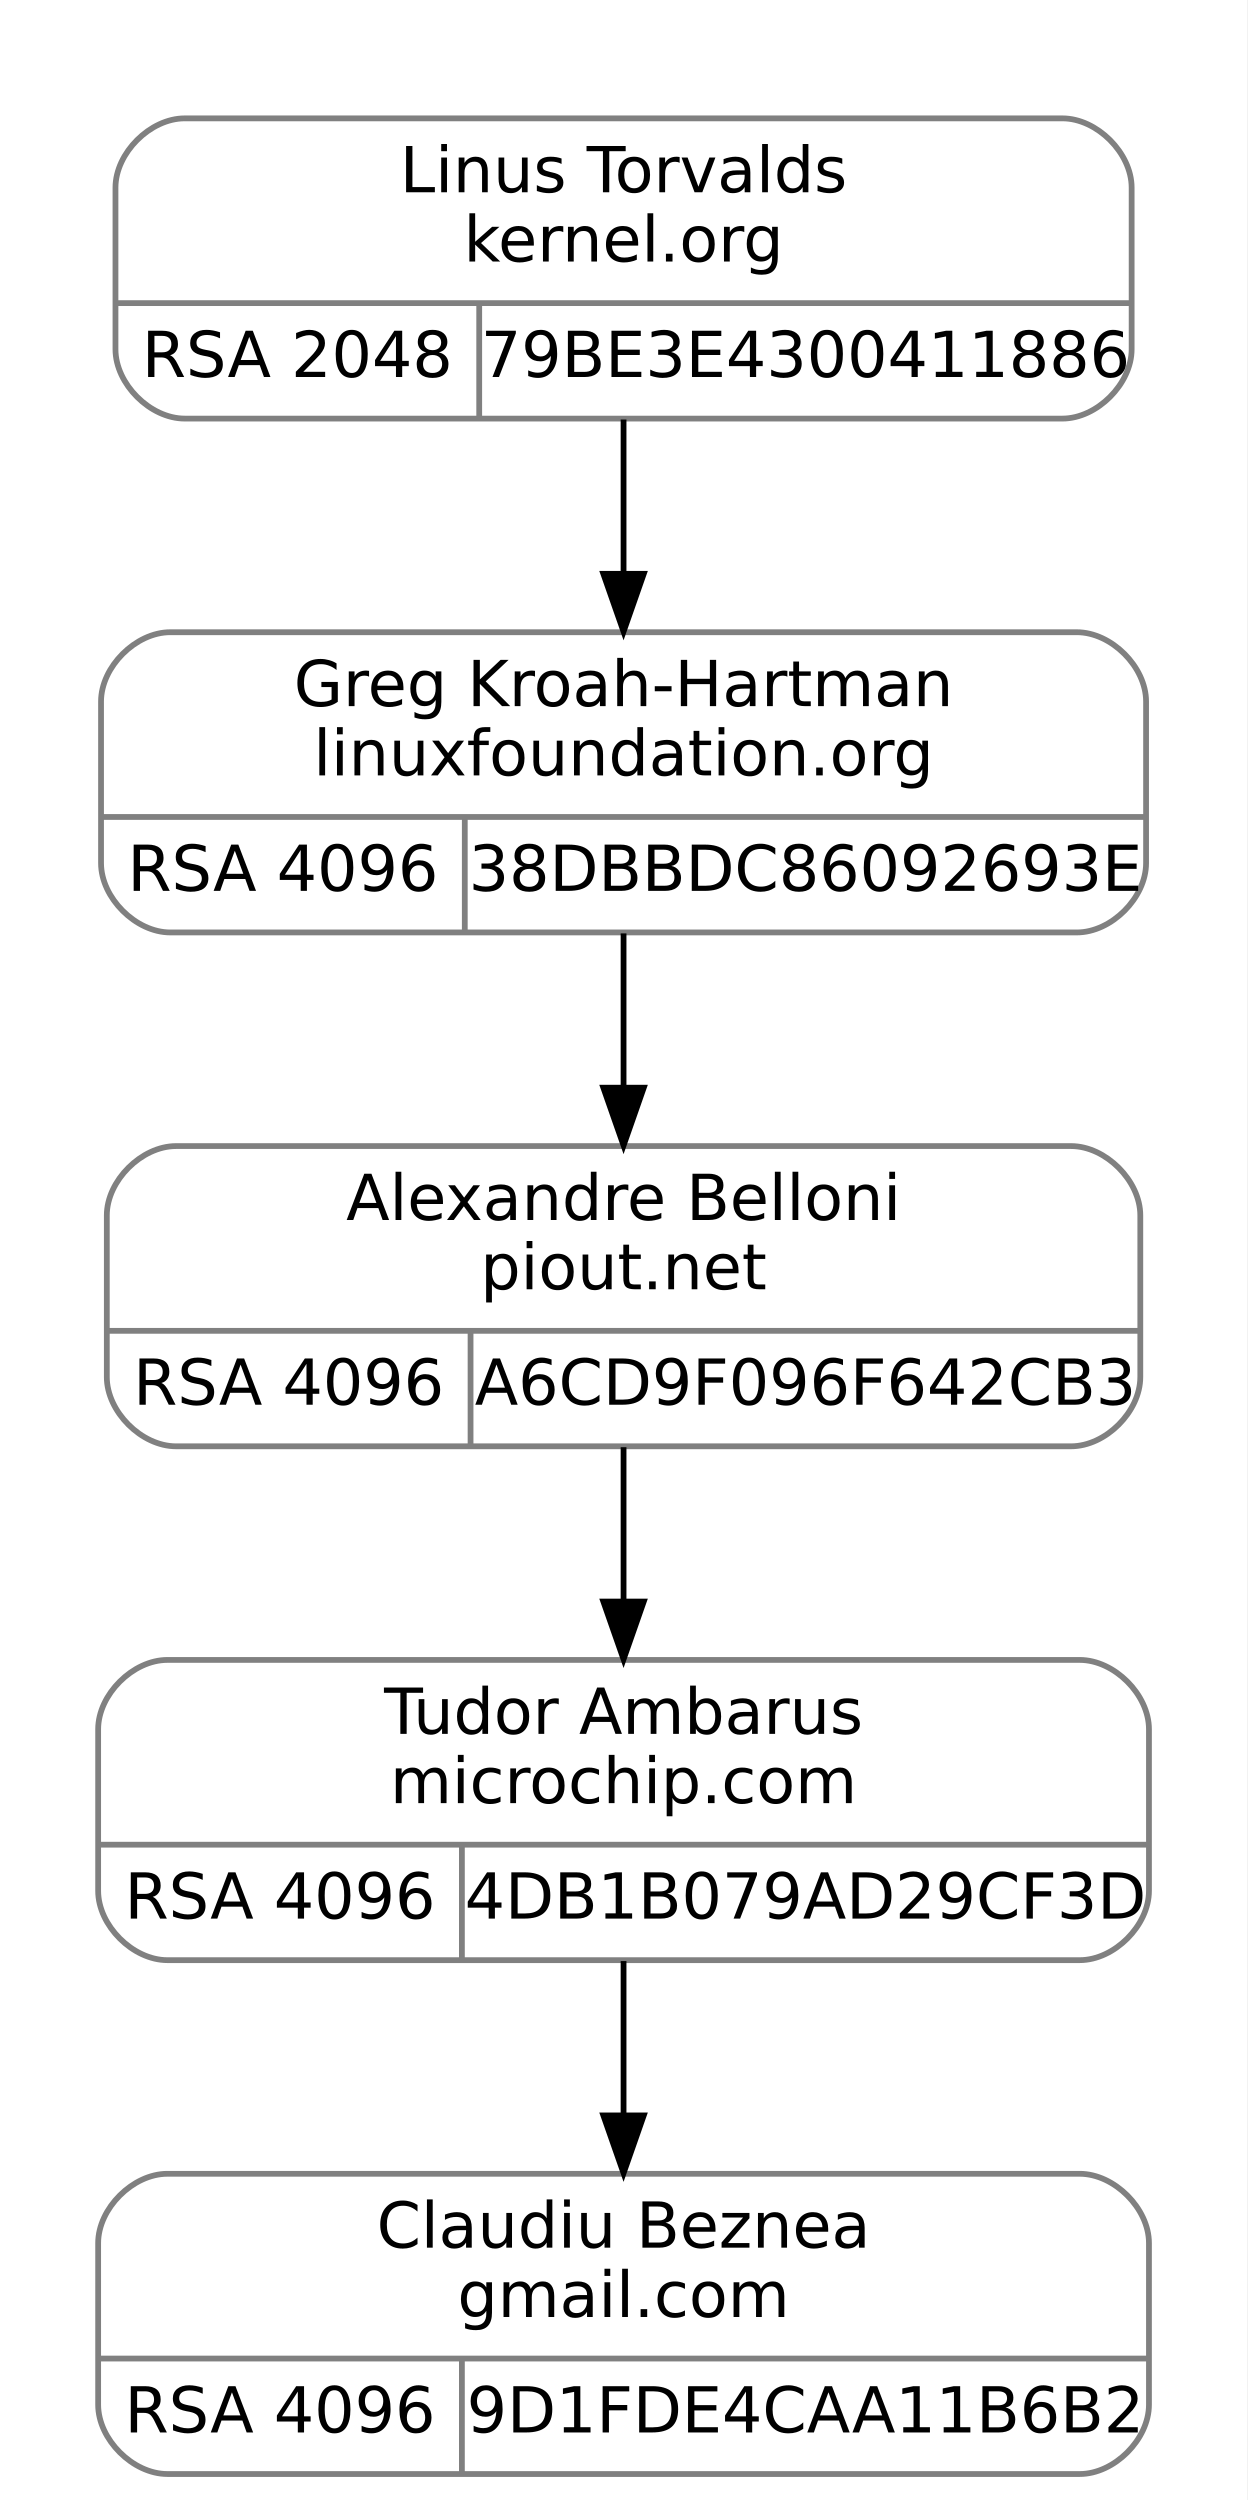
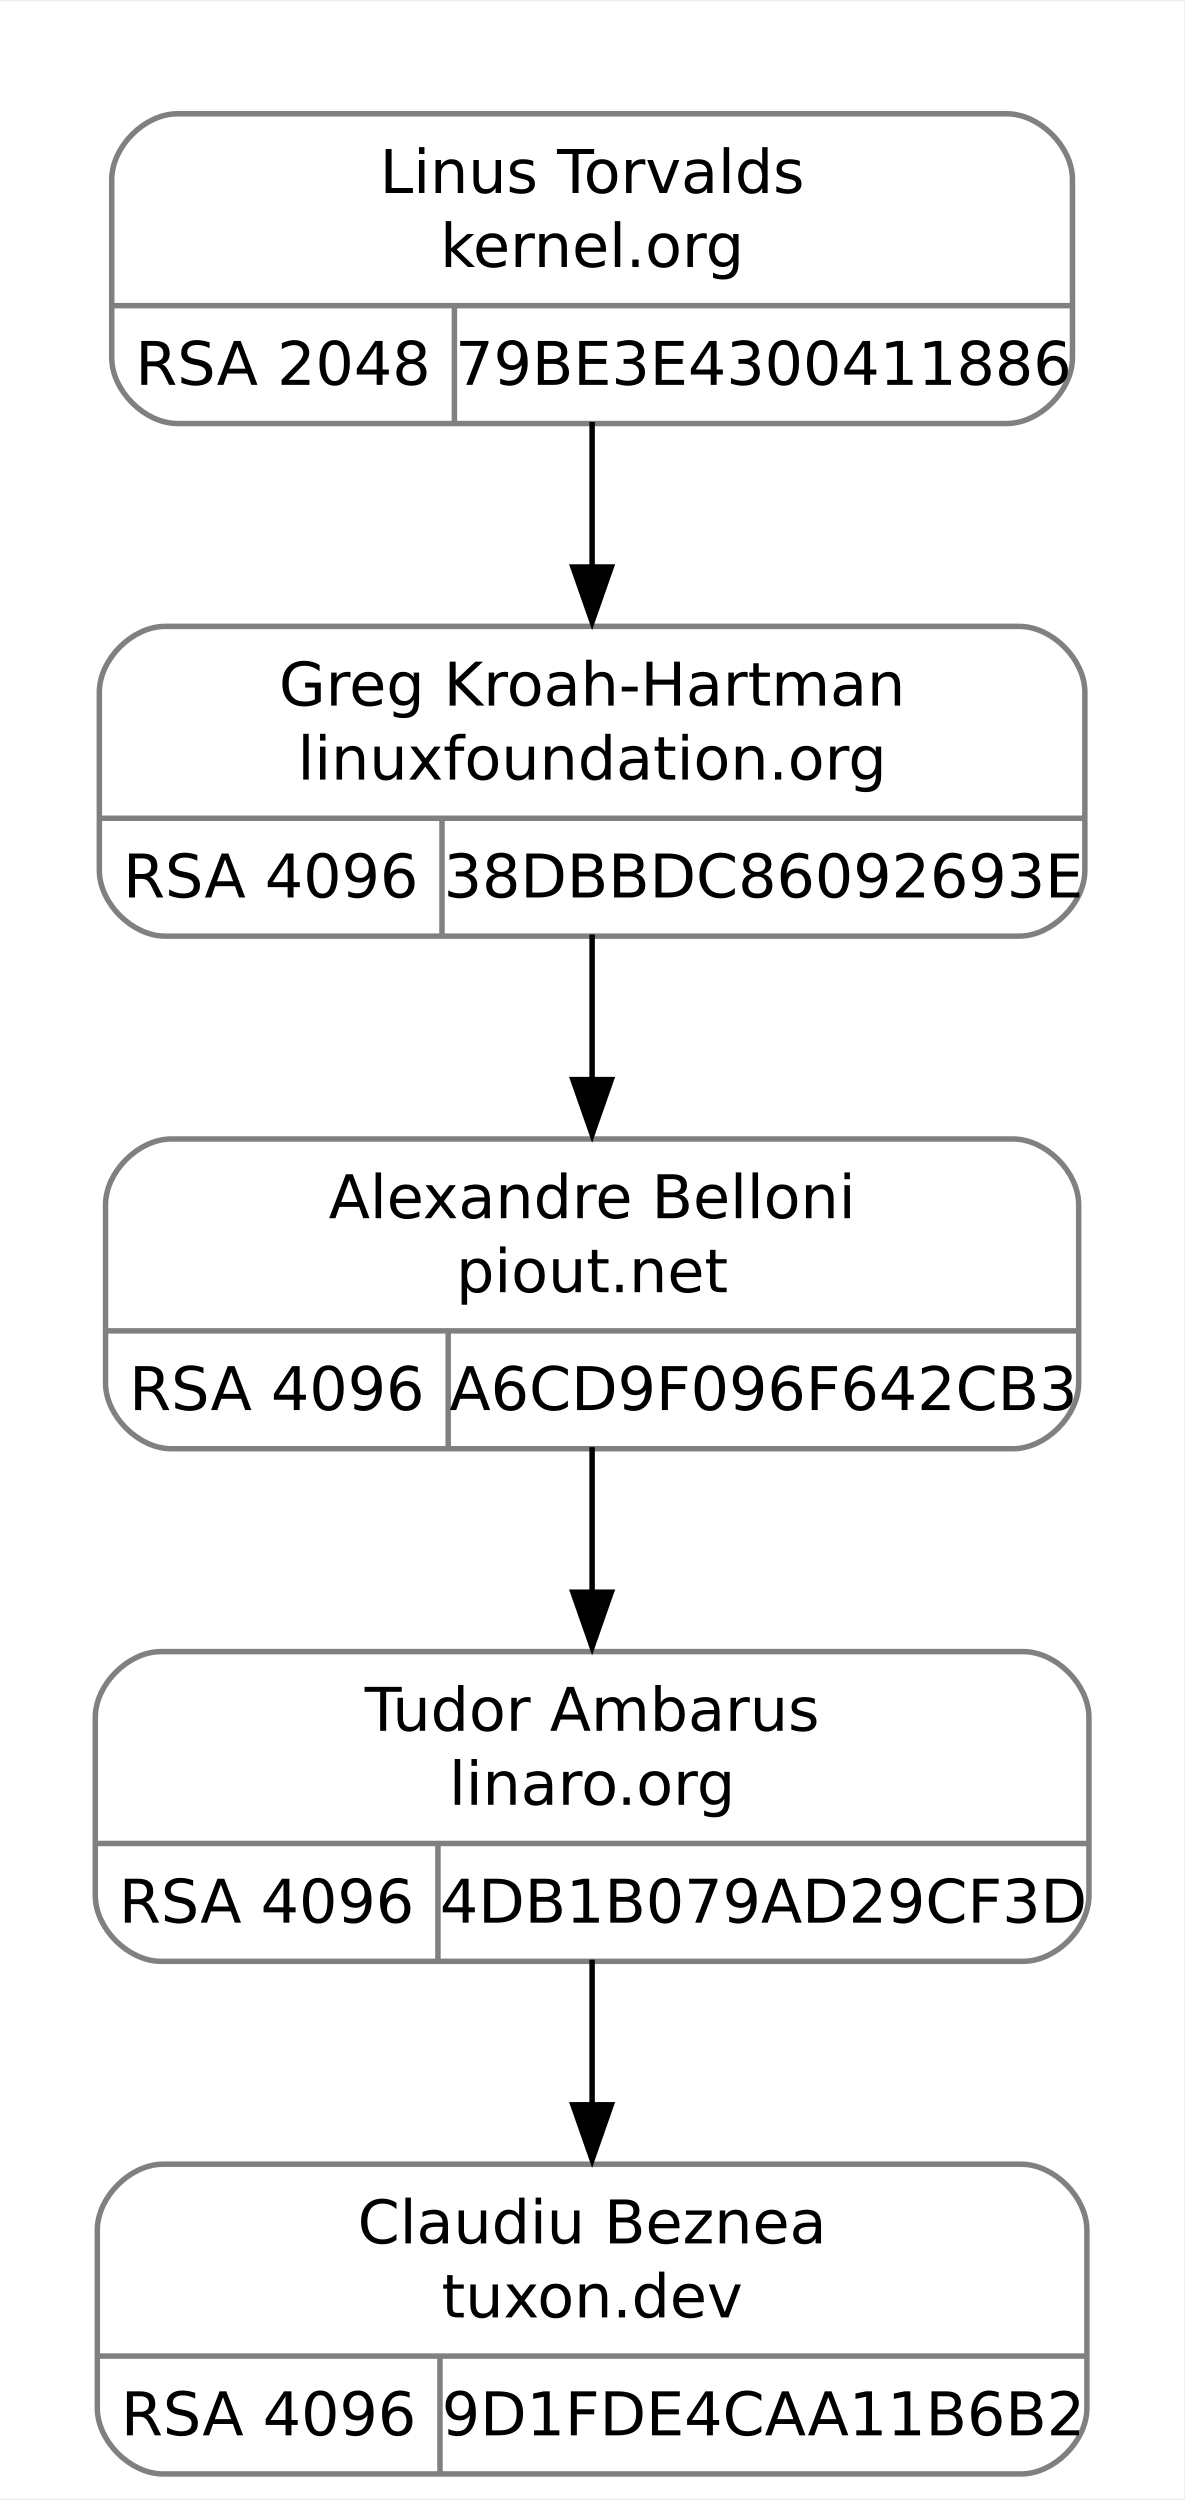
- <svg xmlns="http://www.w3.org/2000/svg" width="216pt" height="433pt" viewBox="0.00 0.00 216.00 433.00">
-   <g id="graph0" class="graph" transform="scale(1 1) rotate(0) translate(4 429)">
-     <polygon fill="white" stroke="transparent" points="-4,4 -4,-429 212,-429 212,4 -4,4" />
+ <svg xmlns="http://www.w3.org/2000/svg" width="216pt" height="456pt" viewBox="0.00 0.00 216.00 455.50">
+   <g id="graph0" class="graph" transform="scale(1 1) rotate(0) translate(4 451.5)">
+     <polygon fill="white" stroke="none" points="-4,4 -4,-451.5 212,-451.5 212,4 -4,4" />
    <g id="clust1" class="cluster">
-       <polygon fill="none" stroke="white" points="8,-348 8,-417 200,-417 200,-348 8,-348" />
+       <polygon fill="none" stroke="white" points="8,-366 8,-439.5 200,-439.5 200,-366 8,-366" />
    </g>
    <g id="node1" class="node">
-       <path fill="none" stroke="gray" d="M25.5,-267.5C25.5,-267.5 182.5,-267.5 182.5,-267.5 188.5,-267.5 194.5,-273.5 194.5,-279.5 194.5,-279.5 194.5,-307.5 194.5,-307.5 194.5,-313.5 188.5,-319.5 182.5,-319.5 182.5,-319.5 25.5,-319.5 25.5,-319.5 19.5,-319.5 13.5,-313.5 13.5,-307.5 13.5,-307.5 13.5,-279.5 13.5,-279.5 13.5,-273.5 19.5,-267.5 25.5,-267.5" />
-       <text text-anchor="middle" x="104" y="-306.7" font-family="droid sans,dejavu sans,helvetica" font-size="11.00">Greg Kroah-Hartman</text>
-       <text text-anchor="middle" x="104" y="-294.7" font-family="droid sans,dejavu sans,helvetica" font-size="11.00">linuxfoundation.org</text>
-       <polyline fill="none" stroke="gray" points="13.5,-287.5 194.5,-287.5 " />
-       <text text-anchor="middle" x="45" y="-274.7" font-family="droid sans,dejavu sans,helvetica" font-size="11.00">RSA 4096</text>
-       <polyline fill="none" stroke="gray" points="76.5,-267.5 76.5,-287.5 " />
-       <text text-anchor="middle" x="135.5" y="-274.7" font-family="droid sans,dejavu sans,helvetica" font-size="11.00">38DBBDC86092693E</text>
+       <path fill="none" stroke="gray" d="M26.12,-281C26.12,-281 181.88,-281 181.88,-281 187.88,-281 193.88,-287 193.88,-293 193.88,-293 193.88,-325.5 193.88,-325.5 193.88,-331.5 187.88,-337.5 181.88,-337.5 181.88,-337.5 26.12,-337.5 26.12,-337.5 20.12,-337.5 14.12,-331.5 14.12,-325.5 14.12,-325.5 14.12,-293 14.12,-293 14.12,-287 20.12,-281 26.12,-281" />
+       <text text-anchor="middle" x="104" y="-323.05" font-family="droid sans,dejavu sans,helvetica" font-size="11.00">Greg Kroah-Hartman</text>
+       <text text-anchor="middle" x="104" y="-309.55" font-family="droid sans,dejavu sans,helvetica" font-size="11.00">linuxfoundation.org</text>
+       <polyline fill="none" stroke="gray" points="14.12,-302.5 193.88,-302.5" />
+       <text text-anchor="middle" x="45.38" y="-288.05" font-family="droid sans,dejavu sans,helvetica" font-size="11.00">RSA 4096</text>
+       <polyline fill="none" stroke="gray" points="76.62,-281 76.62,-302.5" />
+       <text text-anchor="middle" x="135.25" y="-288.05" font-family="droid sans,dejavu sans,helvetica" font-size="11.00">38DBBDC86092693E</text>
    </g>
    <g id="node3" class="node">
-       <path fill="none" stroke="gray" d="M26.5,-178.5C26.5,-178.5 181.5,-178.5 181.5,-178.5 187.5,-178.5 193.5,-184.5 193.5,-190.5 193.5,-190.5 193.5,-218.5 193.5,-218.5 193.5,-224.5 187.5,-230.5 181.5,-230.5 181.5,-230.5 26.5,-230.5 26.5,-230.5 20.5,-230.5 14.5,-224.5 14.5,-218.5 14.5,-218.5 14.5,-190.5 14.5,-190.5 14.5,-184.5 20.5,-178.5 26.5,-178.5" />
-       <text text-anchor="middle" x="104" y="-217.7" font-family="droid sans,dejavu sans,helvetica" font-size="11.00">Alexandre Belloni</text>
-       <text text-anchor="middle" x="104" y="-205.7" font-family="droid sans,dejavu sans,helvetica" font-size="11.00">piout.net</text>
-       <polyline fill="none" stroke="gray" points="14.5,-198.5 193.5,-198.5 " />
-       <text text-anchor="middle" x="46" y="-185.7" font-family="droid sans,dejavu sans,helvetica" font-size="11.00">RSA 4096</text>
-       <polyline fill="none" stroke="gray" points="77.5,-178.5 77.5,-198.5 " />
-       <text text-anchor="middle" x="135.5" y="-185.7" font-family="droid sans,dejavu sans,helvetica" font-size="11.00">A6CD9F096F642CB3</text>
+       <path fill="none" stroke="gray" d="M27.25,-187.5C27.25,-187.5 180.75,-187.5 180.75,-187.5 186.75,-187.5 192.75,-193.5 192.75,-199.5 192.75,-199.5 192.75,-232 192.75,-232 192.75,-238 186.75,-244 180.75,-244 180.75,-244 27.25,-244 27.25,-244 21.25,-244 15.25,-238 15.25,-232 15.25,-232 15.25,-199.5 15.25,-199.5 15.25,-193.5 21.25,-187.5 27.25,-187.5" />
+       <text text-anchor="middle" x="104" y="-229.55" font-family="droid sans,dejavu sans,helvetica" font-size="11.00">Alexandre Belloni</text>
+       <text text-anchor="middle" x="104" y="-216.05" font-family="droid sans,dejavu sans,helvetica" font-size="11.00">piout.net</text>
+       <polyline fill="none" stroke="gray" points="15.25,-209 192.75,-209" />
+       <text text-anchor="middle" x="46.5" y="-194.55" font-family="droid sans,dejavu sans,helvetica" font-size="11.00">RSA 4096</text>
+       <polyline fill="none" stroke="gray" points="77.75,-187.5 77.75,-209" />
+       <text text-anchor="middle" x="135.25" y="-194.55" font-family="droid sans,dejavu sans,helvetica" font-size="11.00">A6CD9F096F642CB3</text>
    </g>
    <g id="edge2" class="edge">
-       <path fill="none" stroke="black" d="M104,-267.34C104,-259.04 104,-249.65 104,-240.75" />
-       <polygon fill="black" stroke="black" points="107.5,-240.61 104,-230.61 100.5,-240.61 107.5,-240.61" />
+       <path fill="none" stroke="black" d="M104,-281.29C104,-272.99 104,-263.69 104,-254.79" />
+       <polygon fill="black" stroke="black" points="107.5,-254.83 104,-244.83 100.5,-254.83 107.5,-254.83" />
    </g>
    <g id="node2" class="node">
-       <path fill="none" stroke="gray" d="M28,-356.5C28,-356.5 180,-356.5 180,-356.5 186,-356.5 192,-362.5 192,-368.5 192,-368.5 192,-396.5 192,-396.5 192,-402.5 186,-408.5 180,-408.5 180,-408.5 28,-408.5 28,-408.5 22,-408.5 16,-402.5 16,-396.5 16,-396.5 16,-368.5 16,-368.5 16,-362.5 22,-356.5 28,-356.5" />
-       <text text-anchor="middle" x="104" y="-395.7" font-family="droid sans,dejavu sans,helvetica" font-size="11.00">Linus Torvalds</text>
-       <text text-anchor="middle" x="104" y="-383.7" font-family="droid sans,dejavu sans,helvetica" font-size="11.00">kernel.org</text>
-       <polyline fill="none" stroke="gray" points="16,-376.5 192,-376.5 " />
-       <text text-anchor="middle" x="47.5" y="-363.7" font-family="droid sans,dejavu sans,helvetica" font-size="11.00">RSA 2048</text>
-       <polyline fill="none" stroke="gray" points="79,-356.5 79,-376.5 " />
-       <text text-anchor="middle" x="135.5" y="-363.7" font-family="droid sans,dejavu sans,helvetica" font-size="11.00">79BE3E4300411886</text>
+       <path fill="none" stroke="gray" d="M28.38,-374.5C28.38,-374.5 179.62,-374.5 179.62,-374.5 185.62,-374.5 191.62,-380.5 191.62,-386.5 191.62,-386.5 191.62,-419 191.62,-419 191.62,-425 185.62,-431 179.62,-431 179.62,-431 28.38,-431 28.38,-431 22.38,-431 16.38,-425 16.38,-419 16.38,-419 16.38,-386.5 16.38,-386.5 16.38,-380.5 22.38,-374.5 28.38,-374.5" />
+       <text text-anchor="middle" x="104" y="-416.55" font-family="droid sans,dejavu sans,helvetica" font-size="11.00">Linus Torvalds</text>
+       <text text-anchor="middle" x="104" y="-403.05" font-family="droid sans,dejavu sans,helvetica" font-size="11.00">kernel.org</text>
+       <polyline fill="none" stroke="gray" points="16.38,-396 191.62,-396" />
+       <text text-anchor="middle" x="47.62" y="-381.55" font-family="droid sans,dejavu sans,helvetica" font-size="11.00">RSA 2048</text>
+       <polyline fill="none" stroke="gray" points="78.88,-374.5 78.88,-396" />
+       <text text-anchor="middle" x="135.25" y="-381.55" font-family="droid sans,dejavu sans,helvetica" font-size="11.00">79BE3E4300411886</text>
    </g>
    <g id="edge1" class="edge">
-       <path fill="none" stroke="black" d="M104,-356.34C104,-348.04 104,-338.65 104,-329.75" />
-       <polygon fill="black" stroke="black" points="107.5,-329.61 104,-319.61 100.5,-329.61 107.5,-329.61" />
+       <path fill="none" stroke="black" d="M104,-374.79C104,-366.49 104,-357.19 104,-348.29" />
+       <polygon fill="black" stroke="black" points="107.5,-348.33 104,-338.33 100.5,-348.33 107.5,-348.33" />
    </g>
    <g id="node4" class="node">
-       <path fill="none" stroke="gray" d="M25,-89.5C25,-89.5 183,-89.5 183,-89.5 189,-89.5 195,-95.5 195,-101.5 195,-101.5 195,-129.5 195,-129.5 195,-135.5 189,-141.5 183,-141.5 183,-141.5 25,-141.5 25,-141.5 19,-141.5 13,-135.5 13,-129.5 13,-129.5 13,-101.5 13,-101.5 13,-95.5 19,-89.5 25,-89.5" />
-       <text text-anchor="middle" x="104" y="-128.7" font-family="droid sans,dejavu sans,helvetica" font-size="11.00">Tudor Ambarus</text>
-       <text text-anchor="middle" x="104" y="-116.7" font-family="droid sans,dejavu sans,helvetica" font-size="11.00">microchip.com</text>
-       <polyline fill="none" stroke="gray" points="13,-109.5 195,-109.5 " />
-       <text text-anchor="middle" x="44.5" y="-96.7" font-family="droid sans,dejavu sans,helvetica" font-size="11.00">RSA 4096</text>
-       <polyline fill="none" stroke="gray" points="76,-89.5 76,-109.5 " />
-       <text text-anchor="middle" x="135.5" y="-96.7" font-family="droid sans,dejavu sans,helvetica" font-size="11.00">4DB1B079AD29CF3D</text>
+       <path fill="none" stroke="gray" d="M25.38,-94C25.38,-94 182.62,-94 182.62,-94 188.62,-94 194.62,-100 194.62,-106 194.62,-106 194.62,-138.5 194.62,-138.5 194.62,-144.5 188.62,-150.5 182.62,-150.5 182.62,-150.5 25.38,-150.5 25.38,-150.5 19.38,-150.5 13.38,-144.5 13.38,-138.5 13.38,-138.5 13.38,-106 13.38,-106 13.38,-100 19.38,-94 25.38,-94" />
+       <text text-anchor="middle" x="104" y="-136.05" font-family="droid sans,dejavu sans,helvetica" font-size="11.00">Tudor Ambarus</text>
+       <text text-anchor="middle" x="104" y="-122.55" font-family="droid sans,dejavu sans,helvetica" font-size="11.00">linaro.org</text>
+       <polyline fill="none" stroke="gray" points="13.38,-115.5 194.62,-115.5" />
+       <text text-anchor="middle" x="44.62" y="-101.05" font-family="droid sans,dejavu sans,helvetica" font-size="11.00">RSA 4096</text>
+       <polyline fill="none" stroke="gray" points="75.88,-94 75.88,-115.5" />
+       <text text-anchor="middle" x="135.25" y="-101.05" font-family="droid sans,dejavu sans,helvetica" font-size="11.00">4DB1B079AD29CF3D</text>
    </g>
    <g id="edge3" class="edge">
-       <path fill="none" stroke="black" d="M104,-178.34C104,-170.04 104,-160.65 104,-151.75" />
-       <polygon fill="black" stroke="black" points="107.5,-151.61 104,-141.61 100.5,-151.61 107.5,-151.61" />
+       <path fill="none" stroke="black" d="M104,-187.79C104,-179.49 104,-170.19 104,-161.29" />
+       <polygon fill="black" stroke="black" points="107.5,-161.33 104,-151.33 100.5,-161.33 107.5,-161.33" />
    </g>
    <g id="node5" class="node">
-       <path fill="none" stroke="gray" d="M25,-0.5C25,-0.5 183,-0.5 183,-0.5 189,-0.5 195,-6.5 195,-12.5 195,-12.5 195,-40.5 195,-40.5 195,-46.5 189,-52.5 183,-52.5 183,-52.5 25,-52.5 25,-52.5 19,-52.5 13,-46.5 13,-40.5 13,-40.5 13,-12.5 13,-12.5 13,-6.5 19,-0.5 25,-0.5" />
-       <text text-anchor="middle" x="104" y="-39.7" font-family="droid sans,dejavu sans,helvetica" font-size="11.00">Claudiu Beznea</text>
-       <text text-anchor="middle" x="104" y="-27.7" font-family="droid sans,dejavu sans,helvetica" font-size="11.00">gmail.com</text>
-       <polyline fill="none" stroke="gray" points="13,-20.5 195,-20.5 " />
-       <text text-anchor="middle" x="44.5" y="-7.7" font-family="droid sans,dejavu sans,helvetica" font-size="11.00">RSA 4096</text>
-       <polyline fill="none" stroke="gray" points="76,-0.5 76,-20.5 " />
-       <text text-anchor="middle" x="135.5" y="-7.7" font-family="droid sans,dejavu sans,helvetica" font-size="11.00">9D1FDE4CAA11B6B2</text>
+       <path fill="none" stroke="gray" d="M25.75,-0.5C25.75,-0.5 182.25,-0.5 182.25,-0.5 188.25,-0.5 194.25,-6.5 194.25,-12.5 194.25,-12.5 194.25,-45 194.25,-45 194.25,-51 188.25,-57 182.25,-57 182.25,-57 25.75,-57 25.75,-57 19.75,-57 13.75,-51 13.75,-45 13.75,-45 13.75,-12.5 13.75,-12.5 13.75,-6.5 19.75,-0.5 25.75,-0.5" />
+       <text text-anchor="middle" x="104" y="-42.55" font-family="droid sans,dejavu sans,helvetica" font-size="11.00">Claudiu Beznea</text>
+       <text text-anchor="middle" x="104" y="-29.05" font-family="droid sans,dejavu sans,helvetica" font-size="11.00">tuxon.dev</text>
+       <polyline fill="none" stroke="gray" points="13.75,-22 194.25,-22" />
+       <text text-anchor="middle" x="45" y="-7.55" font-family="droid sans,dejavu sans,helvetica" font-size="11.00">RSA 4096</text>
+       <polyline fill="none" stroke="gray" points="76.25,-0.5 76.25,-22" />
+       <text text-anchor="middle" x="135.25" y="-7.55" font-family="droid sans,dejavu sans,helvetica" font-size="11.00">9D1FDE4CAA11B6B2</text>
    </g>
    <g id="edge4" class="edge">
-       <path fill="none" stroke="black" d="M104,-89.34C104,-81.04 104,-71.65 104,-62.75" />
-       <polygon fill="black" stroke="black" points="107.5,-62.61 104,-52.61 100.5,-62.61 107.5,-62.61" />
+       <path fill="none" stroke="black" d="M104,-94.29C104,-85.99 104,-76.69 104,-67.79" />
+       <polygon fill="black" stroke="black" points="107.5,-67.83 104,-57.83 100.5,-67.83 107.5,-67.83" />
    </g>
  </g>
</svg>
